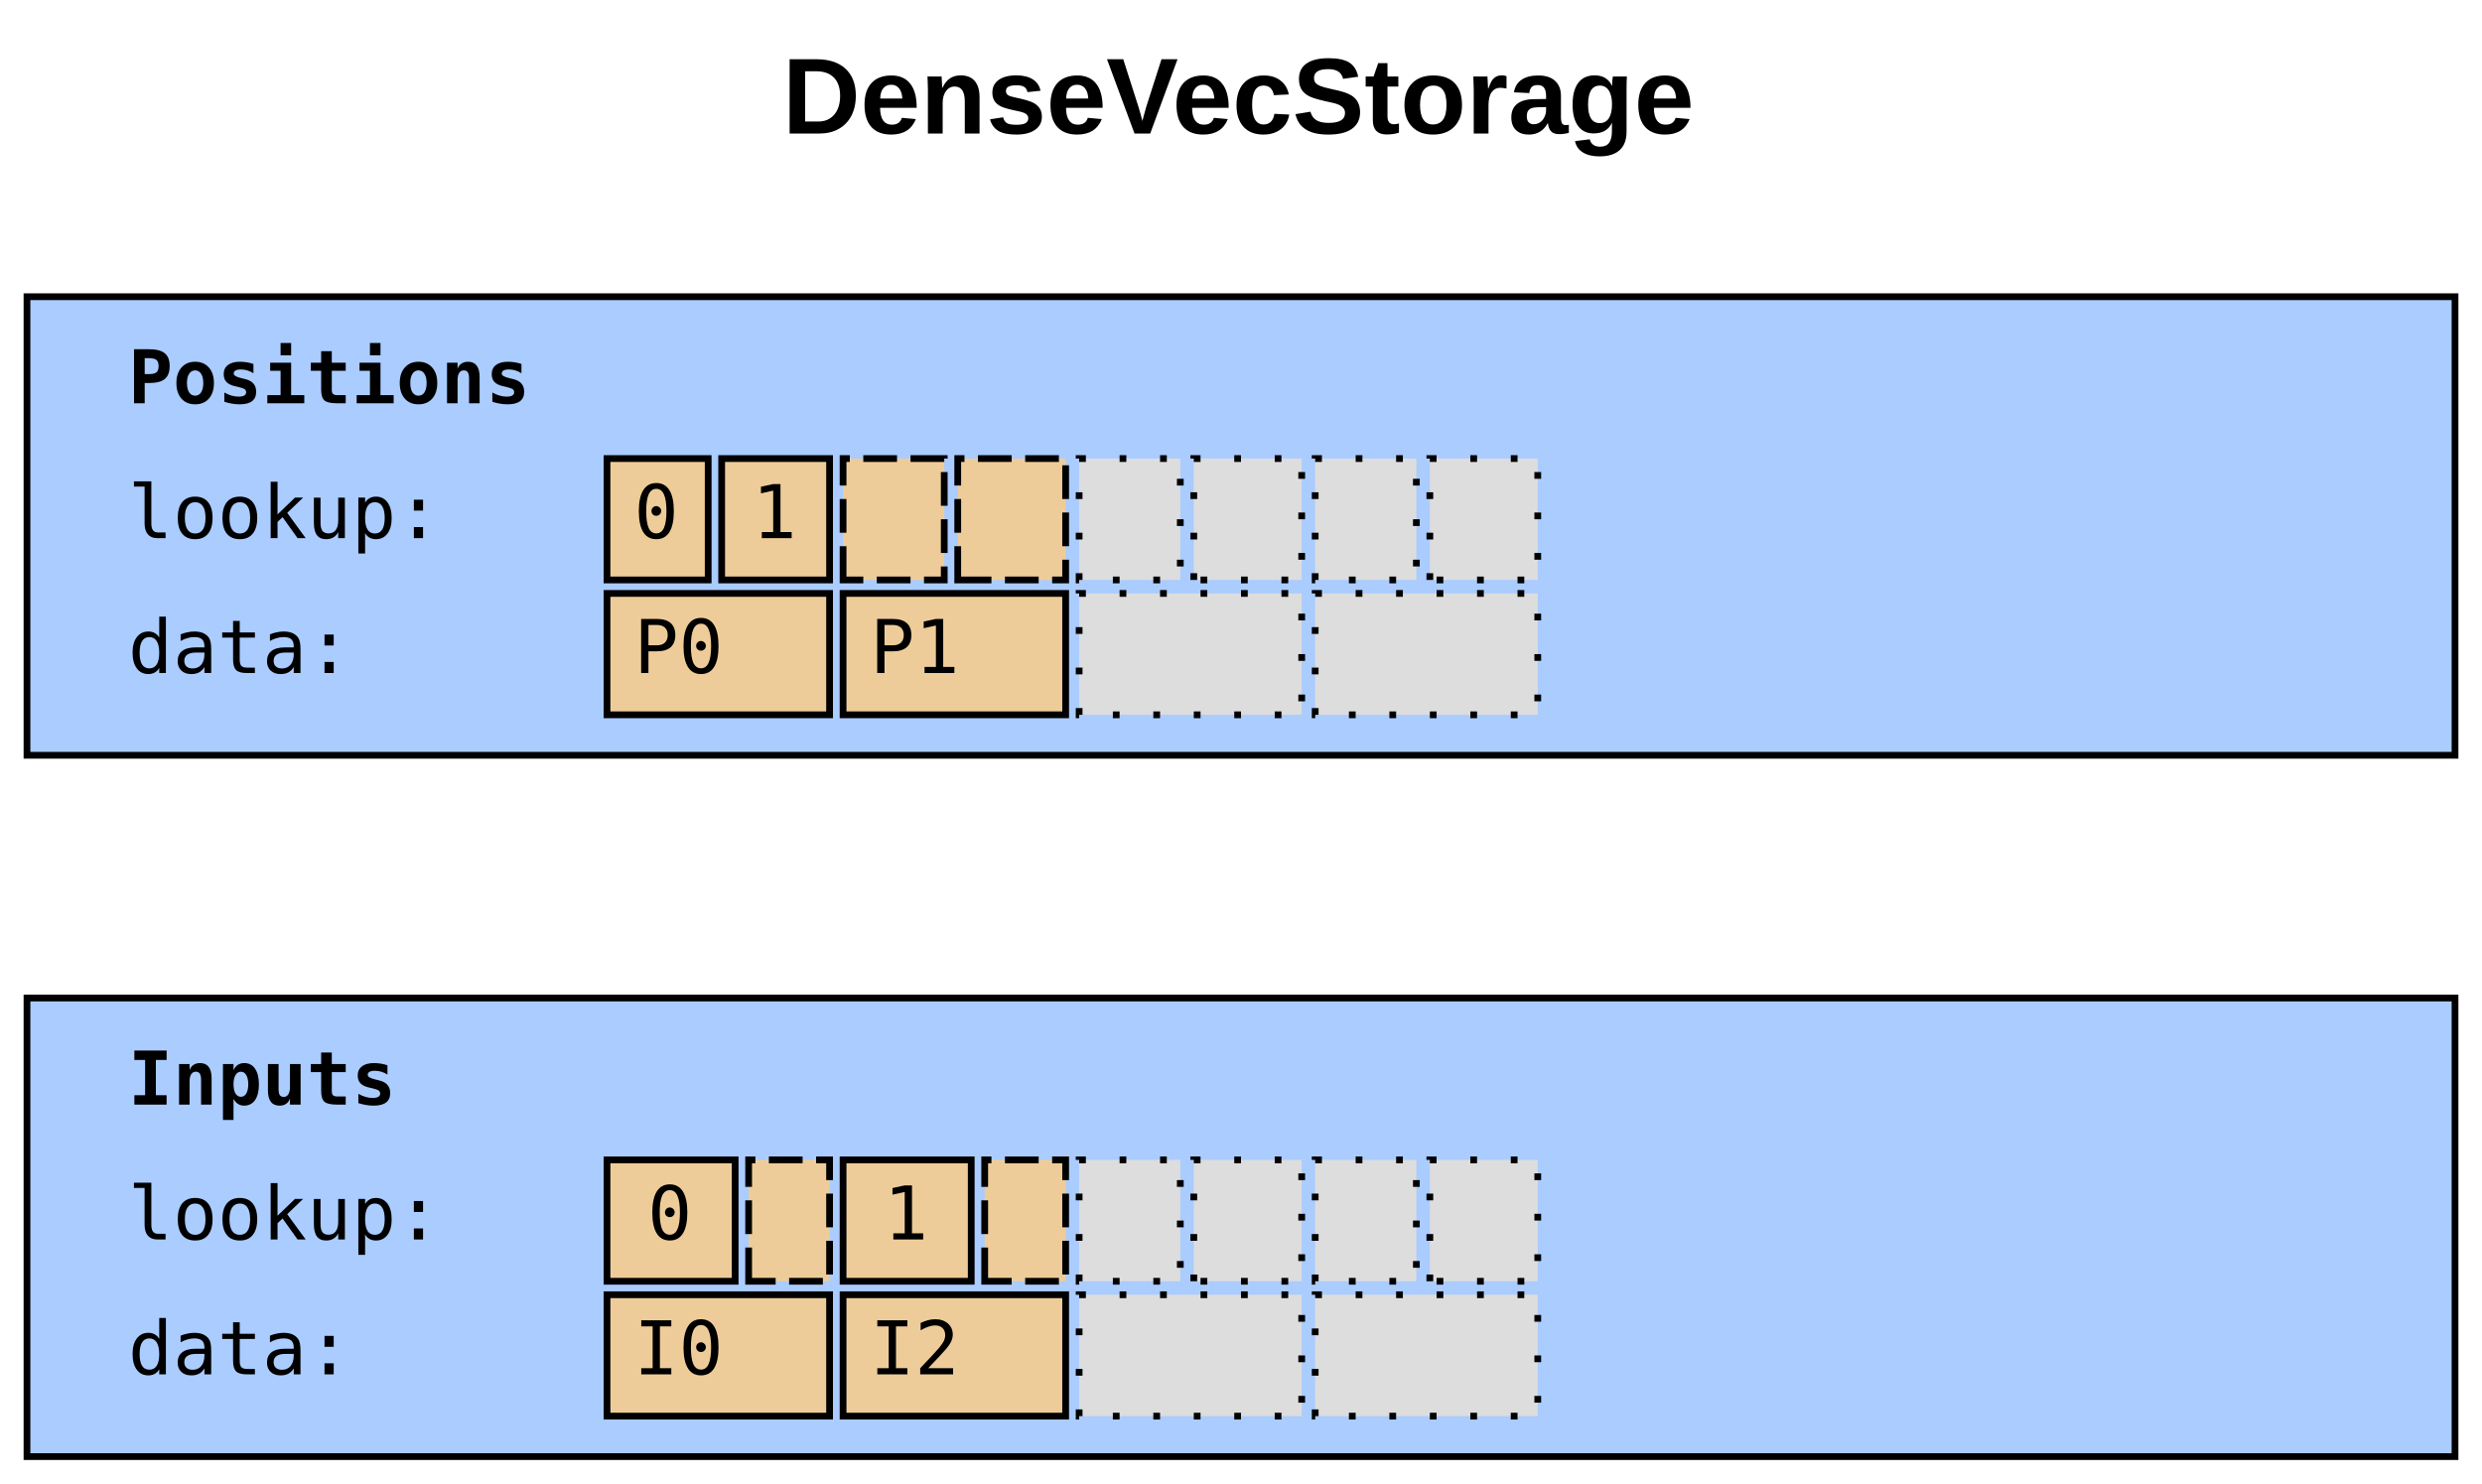
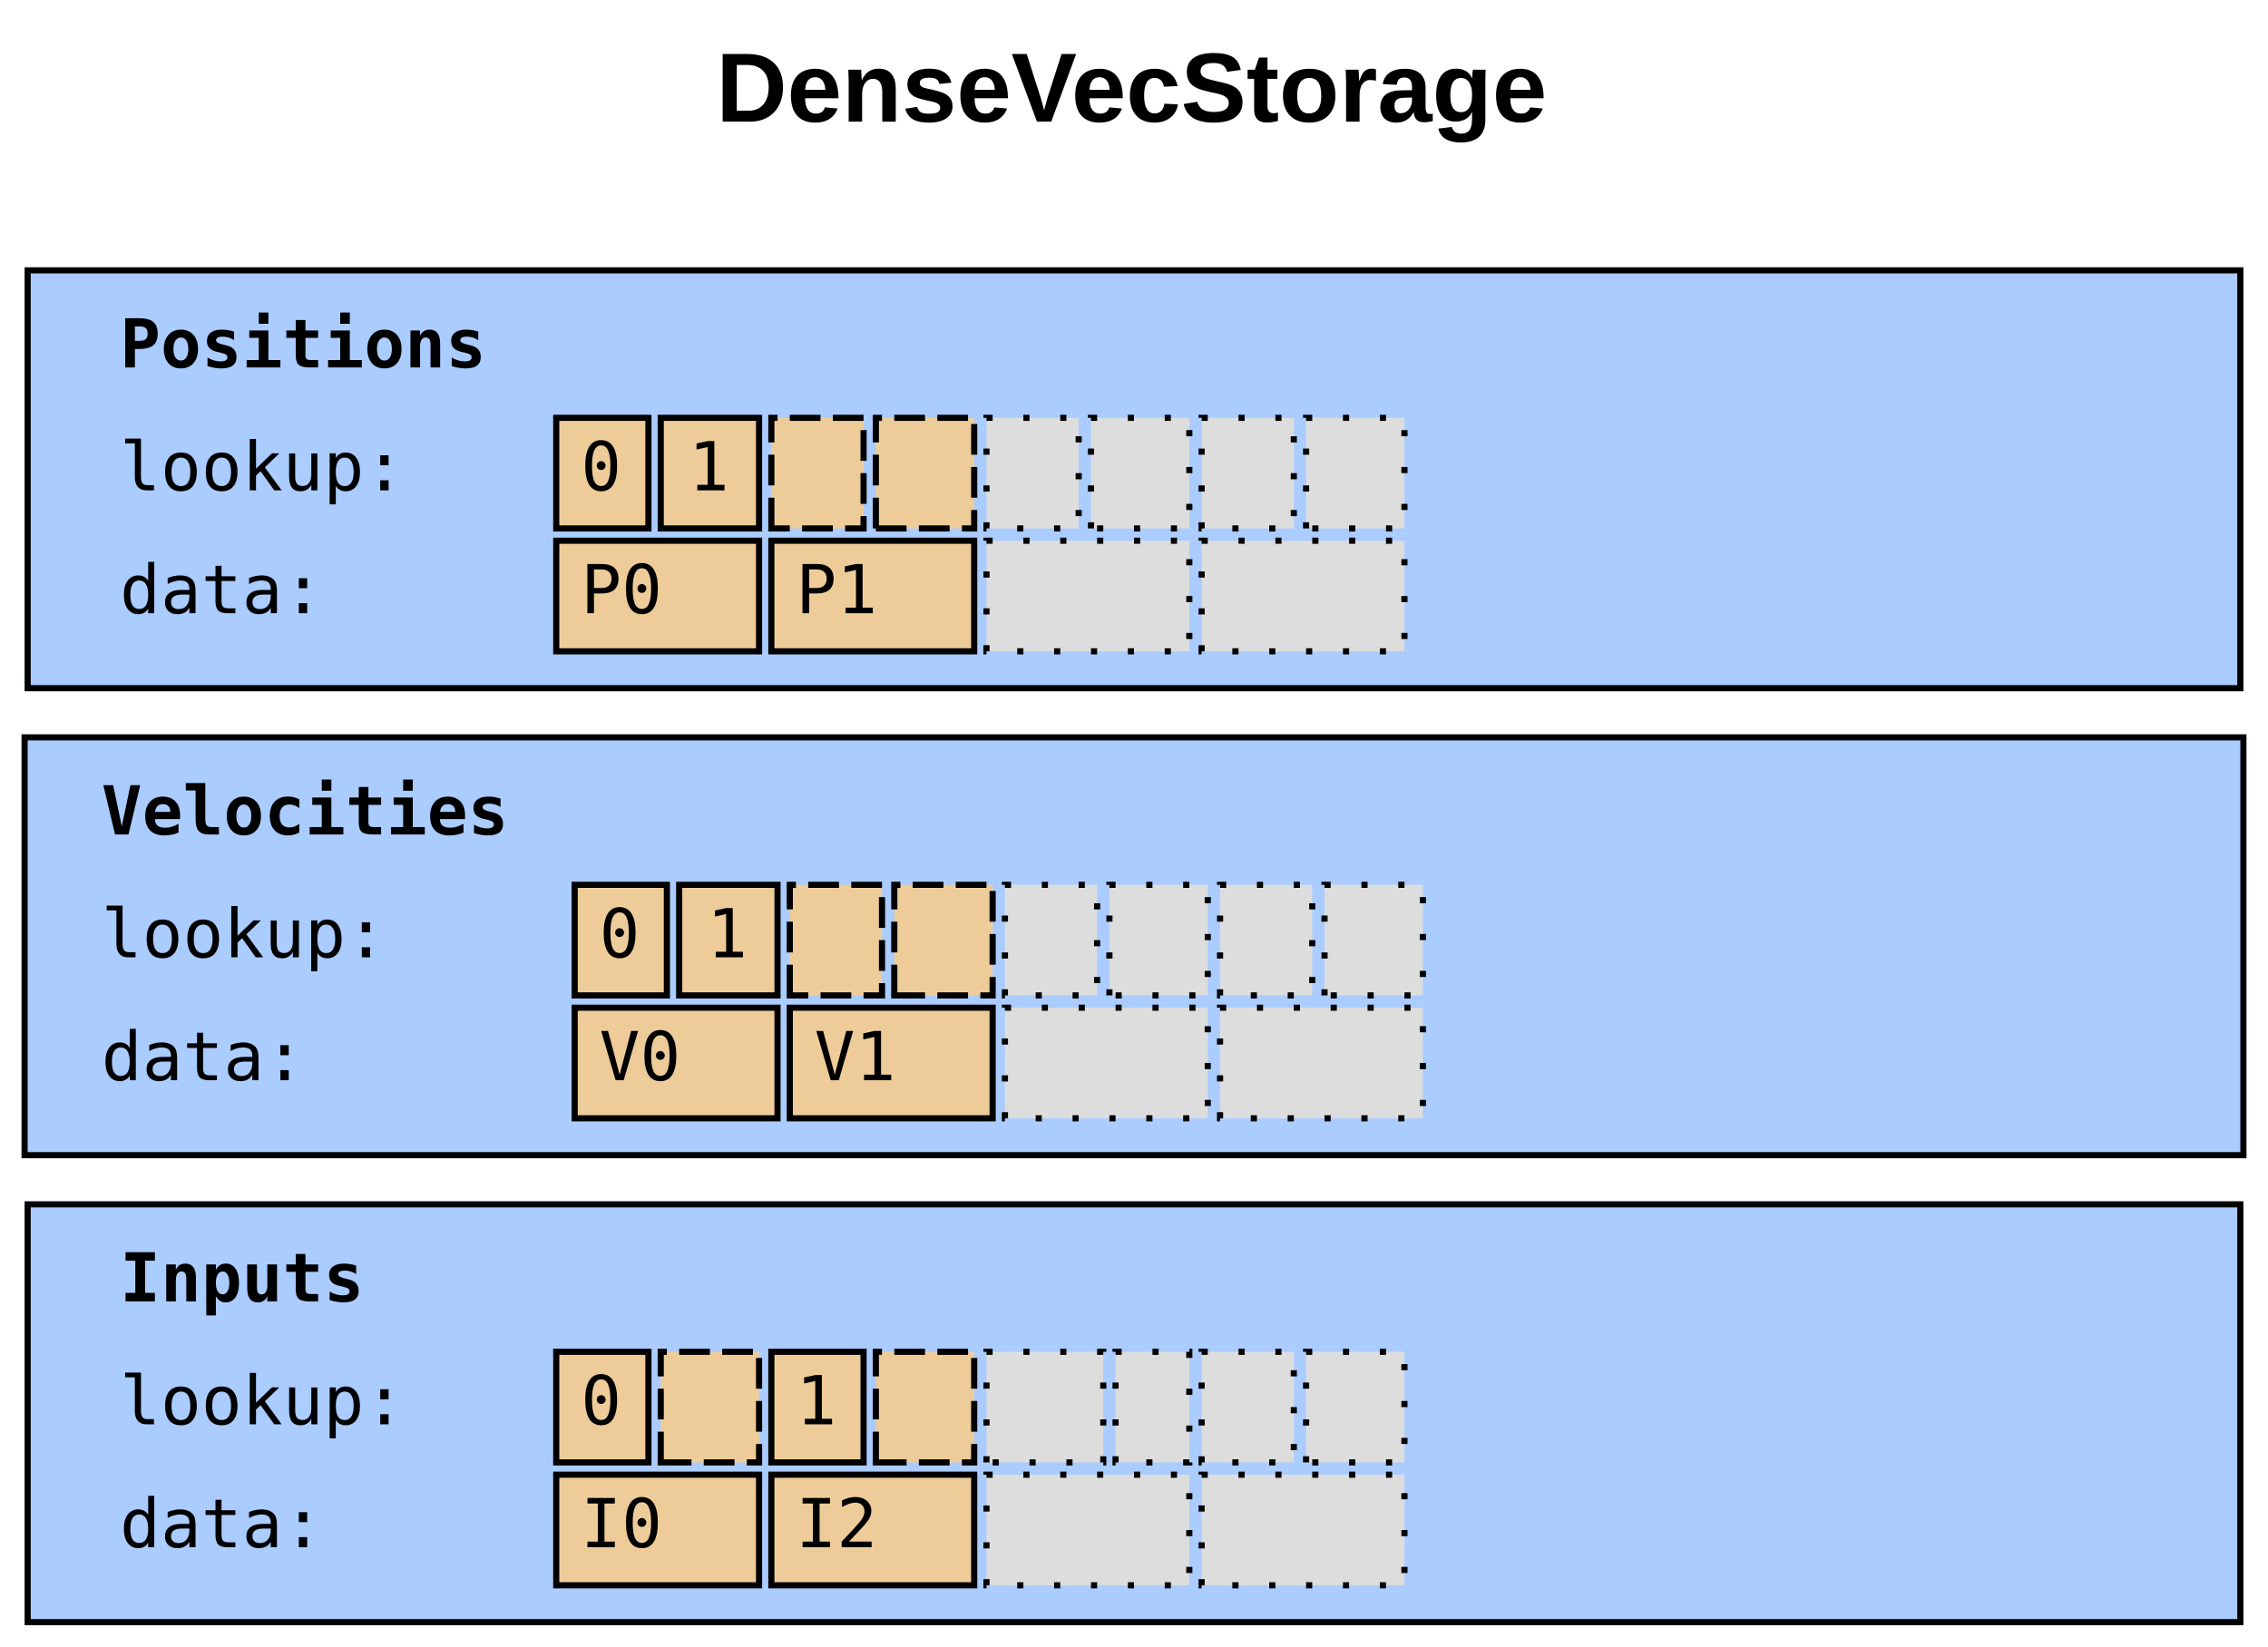
- <svg xmlns="http://www.w3.org/2000/svg" width="368pt" height="220pt" viewBox="0.00 0.00 368.00 220.00">
-   <g id="graph0" class="graph" transform="scale(1 1) rotate(0) translate(4 216)">
-     <text text-anchor="start" x="112" y="-196.2" font-family="Arial" font-weight="bold" font-size="16.00">DenseVecStorage</text>
+ <svg xmlns="http://www.w3.org/2000/svg" width="369pt" height="268pt" viewBox="0.00 0.00 369.00 268.00">
+   <g id="graph0" class="graph" transform="scale(1 1) rotate(0) translate(4 264)">
+     <text text-anchor="start" x="112.5" y="-244.2" font-family="Arial" font-weight="bold" font-size="16.00">DenseVecStorage</text>
    <g id="node1" class="node">
-       <polygon fill="#aaccff" stroke="black" points="360,-172 0,-172 0,-104 360,-104 360,-172" />
-       <text text-anchor="start" x="15" y="-156.2" font-family="consolas" font-weight="bold" font-size="11.00">Positions  </text>
-       <text text-anchor="start" x="15" y="-136.2" font-family="consolas" font-size="11.00">lookup: </text>
-       <polygon fill="#eecc99" stroke="none" points="86,-130 86,-148 101,-148 101,-130 86,-130" />
-       <polygon fill="none" stroke="black" points="86,-130 86,-148 101,-148 101,-130 86,-130" />
-       <text text-anchor="start" x="90" y="-136.2" font-family="consolas" font-size="11.00">0</text>
-       <polygon fill="#eecc99" stroke="none" points="103,-130 103,-148 119,-148 119,-130 103,-130" />
-       <polygon fill="none" stroke="black" points="103,-130 103,-148 119,-148 119,-130 103,-130" />
-       <text text-anchor="start" x="107.5" y="-136.2" font-family="consolas" font-size="11.00">1</text>
-       <polygon fill="#eecc99" stroke="none" points="121,-130 121,-148 136,-148 136,-130 121,-130" />
-       <polygon fill="none" stroke="black" stroke-dasharray="5,2" points="121,-130 121,-148 136,-148 136,-130 121,-130" />
-       <polygon fill="#eecc99" stroke="none" stroke-dasharray="5,2" points="138,-130 138,-148 154,-148 154,-130 138,-130" />
-       <polygon fill="none" stroke="black" stroke-dasharray="5,2" points="138,-130 138,-148 154,-148 154,-130 138,-130" />
-       <polygon fill="#dddddd" stroke="none" stroke-dasharray="5,2" points="156,-130 156,-148 171,-148 171,-130 156,-130" />
-       <polygon fill="none" stroke="black" stroke-dasharray="1,5" points="156,-130 156,-148 171,-148 171,-130 156,-130" />
-       <polygon fill="#dddddd" stroke="none" stroke-dasharray="1,5" points="173,-130 173,-148 189,-148 189,-130 173,-130" />
-       <polygon fill="none" stroke="black" stroke-dasharray="1,5" points="173,-130 173,-148 189,-148 189,-130 173,-130" />
-       <polygon fill="#dddddd" stroke="none" stroke-dasharray="1,5" points="191,-130 191,-148 206,-148 206,-130 191,-130" />
-       <polygon fill="none" stroke="black" stroke-dasharray="1,5" points="191,-130 191,-148 206,-148 206,-130 191,-130" />
-       <polygon fill="#dddddd" stroke="none" stroke-dasharray="1,5" points="208,-130 208,-148 224,-148 224,-130 208,-130" />
-       <polygon fill="none" stroke="black" stroke-dasharray="1,5" points="208,-130 208,-148 224,-148 224,-130 208,-130" />
-       <text text-anchor="start" x="15" y="-116.2" font-family="consolas" font-size="11.00">data: </text>
-       <polygon fill="#eecc99" stroke="none" stroke-dasharray="1,5" points="86,-110 86,-128 119,-128 119,-110 86,-110" />
-       <polygon fill="none" stroke="black" points="86,-110 86,-128 119,-128 119,-110 86,-110" />
-       <text text-anchor="start" x="90" y="-116.2" font-family="consolas" font-size="11.00"> P0 </text>
-       <polygon fill="#eecc99" stroke="none" points="121,-110 121,-128 154,-128 154,-110 121,-110" />
-       <polygon fill="none" stroke="black" points="121,-110 121,-128 154,-128 154,-110 121,-110" />
-       <text text-anchor="start" x="125" y="-116.2" font-family="consolas" font-size="11.00"> P1 </text>
-       <polygon fill="#dddddd" stroke="none" points="156,-110 156,-128 189,-128 189,-110 156,-110" />
-       <polygon fill="none" stroke="black" stroke-dasharray="1,5" points="156,-110 156,-128 189,-128 189,-110 156,-110" />
-       <text text-anchor="start" x="160" y="-116.2" font-family="consolas" font-size="11.00">    </text>
-       <polygon fill="#dddddd" stroke="none" stroke-dasharray="1,5" points="191,-110 191,-128 224,-128 224,-110 191,-110" />
-       <polygon fill="none" stroke="black" stroke-dasharray="1,5" points="191,-110 191,-128 224,-128 224,-110 191,-110" />
-       <text text-anchor="start" x="195" y="-116.2" font-family="consolas" font-size="11.00">    </text>
+       <polygon fill="#aaccff" stroke="black" points="360.5,-220 0.5,-220 0.5,-152 360.5,-152 360.5,-220" />
+       <text text-anchor="start" x="15.5" y="-204.2" font-family="consolas" font-weight="bold" font-size="11.00">Positions  </text>
+       <text text-anchor="start" x="15.5" y="-184.2" font-family="consolas" font-size="11.00">lookup: </text>
+       <polygon fill="#eecc99" stroke="none" points="86.5,-178 86.5,-196 101.5,-196 101.5,-178 86.5,-178" />
+       <polygon fill="none" stroke="black" points="86.5,-178 86.5,-196 101.5,-196 101.5,-178 86.5,-178" />
+       <text text-anchor="start" x="90.5" y="-184.2" font-family="consolas" font-size="11.00">0</text>
+       <polygon fill="#eecc99" stroke="none" points="103.5,-178 103.5,-196 119.5,-196 119.5,-178 103.5,-178" />
+       <polygon fill="none" stroke="black" points="103.5,-178 103.5,-196 119.5,-196 119.5,-178 103.5,-178" />
+       <text text-anchor="start" x="108" y="-184.2" font-family="consolas" font-size="11.00">1</text>
+       <polygon fill="#eecc99" stroke="none" points="121.5,-178 121.5,-196 136.5,-196 136.5,-178 121.5,-178" />
+       <polygon fill="none" stroke="black" stroke-dasharray="5,2" points="121.5,-178 121.5,-196 136.5,-196 136.5,-178 121.5,-178" />
+       <polygon fill="#eecc99" stroke="none" stroke-dasharray="5,2" points="138.5,-178 138.5,-196 154.5,-196 154.5,-178 138.5,-178" />
+       <polygon fill="none" stroke="black" stroke-dasharray="5,2" points="138.5,-178 138.5,-196 154.5,-196 154.5,-178 138.5,-178" />
+       <polygon fill="#dddddd" stroke="none" stroke-dasharray="5,2" points="156.5,-178 156.5,-196 171.5,-196 171.5,-178 156.5,-178" />
+       <polygon fill="none" stroke="black" stroke-dasharray="1,5" points="156.5,-178 156.5,-196 171.5,-196 171.5,-178 156.5,-178" />
+       <polygon fill="#dddddd" stroke="none" stroke-dasharray="1,5" points="173.5,-178 173.5,-196 189.5,-196 189.5,-178 173.5,-178" />
+       <polygon fill="none" stroke="black" stroke-dasharray="1,5" points="173.5,-178 173.5,-196 189.5,-196 189.5,-178 173.5,-178" />
+       <polygon fill="#dddddd" stroke="none" stroke-dasharray="1,5" points="191.5,-178 191.5,-196 206.5,-196 206.5,-178 191.5,-178" />
+       <polygon fill="none" stroke="black" stroke-dasharray="1,5" points="191.5,-178 191.5,-196 206.5,-196 206.5,-178 191.5,-178" />
+       <polygon fill="#dddddd" stroke="none" stroke-dasharray="1,5" points="208.5,-178 208.5,-196 224.5,-196 224.5,-178 208.5,-178" />
+       <polygon fill="none" stroke="black" stroke-dasharray="1,5" points="208.5,-178 208.5,-196 224.5,-196 224.5,-178 208.5,-178" />
+       <text text-anchor="start" x="15.5" y="-164.2" font-family="consolas" font-size="11.00">data: </text>
+       <polygon fill="#eecc99" stroke="none" stroke-dasharray="1,5" points="86.5,-158 86.5,-176 119.5,-176 119.5,-158 86.5,-158" />
+       <polygon fill="none" stroke="black" points="86.5,-158 86.5,-176 119.5,-176 119.5,-158 86.5,-158" />
+       <text text-anchor="start" x="90.5" y="-164.2" font-family="consolas" font-size="11.00"> P0 </text>
+       <polygon fill="#eecc99" stroke="none" points="121.5,-158 121.5,-176 154.5,-176 154.5,-158 121.5,-158" />
+       <polygon fill="none" stroke="black" points="121.5,-158 121.5,-176 154.5,-176 154.5,-158 121.5,-158" />
+       <text text-anchor="start" x="125.5" y="-164.2" font-family="consolas" font-size="11.00"> P1 </text>
+       <polygon fill="#dddddd" stroke="none" points="156.5,-158 156.5,-176 189.5,-176 189.5,-158 156.5,-158" />
+       <polygon fill="none" stroke="black" stroke-dasharray="1,5" points="156.5,-158 156.5,-176 189.5,-176 189.5,-158 156.5,-158" />
+       <text text-anchor="start" x="160.5" y="-164.2" font-family="consolas" font-size="11.00">    </text>
+       <polygon fill="#dddddd" stroke="none" stroke-dasharray="1,5" points="191.5,-158 191.5,-176 224.5,-176 224.5,-158 191.5,-158" />
+       <polygon fill="none" stroke="black" stroke-dasharray="1,5" points="191.5,-158 191.5,-176 224.5,-176 224.5,-158 191.5,-158" />
+       <text text-anchor="start" x="195.5" y="-164.2" font-family="consolas" font-size="11.00">    </text>
    </g>
    <g id="node2" class="node">
-       <polygon fill="#aaccff" stroke="black" points="360,-68 0,-68 0,-0 360,-0 360,-68" />
-       <text text-anchor="start" x="15" y="-52.2" font-family="consolas" font-weight="bold" font-size="11.00">Inputs     </text>
-       <text text-anchor="start" x="15" y="-32.2" font-family="consolas" font-size="11.00">lookup: </text>
-       <polygon fill="#eecc99" stroke="none" points="86,-26 86,-44 105,-44 105,-26 86,-26" />
-       <polygon fill="none" stroke="black" points="86,-26 86,-44 105,-44 105,-26 86,-26" />
-       <text text-anchor="start" x="92" y="-32.2" font-family="consolas" font-size="11.00">0</text>
-       <polygon fill="#eecc99" stroke="none" points="107,-26 107,-44 119,-44 119,-26 107,-26" />
-       <polygon fill="none" stroke="black" stroke-dasharray="5,2" points="107,-26 107,-44 119,-44 119,-26 107,-26" />
-       <polygon fill="#eecc99" stroke="none" stroke-dasharray="5,2" points="121,-26 121,-44 140,-44 140,-26 121,-26" />
-       <polygon fill="none" stroke="black" points="121,-26 121,-44 140,-44 140,-26 121,-26" />
-       <text text-anchor="start" x="127" y="-32.2" font-family="consolas" font-size="11.00">1</text>
-       <polygon fill="#eecc99" stroke="none" points="142,-26 142,-44 154,-44 154,-26 142,-26" />
-       <polygon fill="none" stroke="black" stroke-dasharray="5,2" points="142,-26 142,-44 154,-44 154,-26 142,-26" />
-       <polygon fill="#dddddd" stroke="none" stroke-dasharray="5,2" points="156,-26 156,-44 171,-44 171,-26 156,-26" />
-       <polygon fill="none" stroke="black" stroke-dasharray="1,5" points="156,-26 156,-44 171,-44 171,-26 156,-26" />
-       <polygon fill="#dddddd" stroke="none" stroke-dasharray="1,5" points="173,-26 173,-44 189,-44 189,-26 173,-26" />
-       <polygon fill="none" stroke="black" stroke-dasharray="1,5" points="173,-26 173,-44 189,-44 189,-26 173,-26" />
-       <polygon fill="#dddddd" stroke="none" stroke-dasharray="1,5" points="191,-26 191,-44 206,-44 206,-26 191,-26" />
-       <polygon fill="none" stroke="black" stroke-dasharray="1,5" points="191,-26 191,-44 206,-44 206,-26 191,-26" />
-       <polygon fill="#dddddd" stroke="none" stroke-dasharray="1,5" points="208,-26 208,-44 224,-44 224,-26 208,-26" />
-       <polygon fill="none" stroke="black" stroke-dasharray="1,5" points="208,-26 208,-44 224,-44 224,-26 208,-26" />
-       <text text-anchor="start" x="15" y="-12.2" font-family="consolas" font-size="11.00">data: </text>
-       <polygon fill="#eecc99" stroke="none" stroke-dasharray="1,5" points="86,-6 86,-24 119,-24 119,-6 86,-6" />
-       <polygon fill="none" stroke="black" points="86,-6 86,-24 119,-24 119,-6 86,-6" />
-       <text text-anchor="start" x="90" y="-12.2" font-family="consolas" font-size="11.00"> I0 </text>
-       <polygon fill="#eecc99" stroke="none" points="121,-6 121,-24 154,-24 154,-6 121,-6" />
-       <polygon fill="none" stroke="black" points="121,-6 121,-24 154,-24 154,-6 121,-6" />
-       <text text-anchor="start" x="125" y="-12.2" font-family="consolas" font-size="11.00"> I2 </text>
-       <polygon fill="#dddddd" stroke="none" points="156,-6 156,-24 189,-24 189,-6 156,-6" />
-       <polygon fill="none" stroke="black" stroke-dasharray="1,5" points="156,-6 156,-24 189,-24 189,-6 156,-6" />
-       <text text-anchor="start" x="160" y="-12.2" font-family="consolas" font-size="11.00">    </text>
-       <polygon fill="#dddddd" stroke="none" stroke-dasharray="1,5" points="191,-6 191,-24 224,-24 224,-6 191,-6" />
-       <polygon fill="none" stroke="black" stroke-dasharray="1,5" points="191,-6 191,-24 224,-24 224,-6 191,-6" />
-       <text text-anchor="start" x="195" y="-12.2" font-family="consolas" font-size="11.00">    </text>
+       <polygon fill="#aaccff" stroke="black" points="361,-144 0,-144 0,-76 361,-76 361,-144" />
+       <text text-anchor="start" x="12.5" y="-128.2" font-family="consolas" font-weight="bold" font-size="11.00">Velocities  </text>
+       <text text-anchor="start" x="12.5" y="-108.2" font-family="consolas" font-size="11.00">lookup: </text>
+       <polygon fill="#eecc99" stroke="none" points="89.5,-102 89.5,-120 104.5,-120 104.5,-102 89.5,-102" />
+       <polygon fill="none" stroke="black" points="89.5,-102 89.5,-120 104.5,-120 104.5,-102 89.5,-102" />
+       <text text-anchor="start" x="93.5" y="-108.2" font-family="consolas" font-size="11.00">0</text>
+       <polygon fill="#eecc99" stroke="none" points="106.5,-102 106.5,-120 122.5,-120 122.5,-102 106.5,-102" />
+       <polygon fill="none" stroke="black" points="106.5,-102 106.5,-120 122.5,-120 122.5,-102 106.5,-102" />
+       <text text-anchor="start" x="111" y="-108.2" font-family="consolas" font-size="11.00">1</text>
+       <polygon fill="#eecc99" stroke="none" points="124.5,-102 124.5,-120 139.5,-120 139.5,-102 124.5,-102" />
+       <polygon fill="none" stroke="black" stroke-dasharray="5,2" points="124.5,-102 124.5,-120 139.5,-120 139.5,-102 124.5,-102" />
+       <polygon fill="#eecc99" stroke="none" stroke-dasharray="5,2" points="141.5,-102 141.5,-120 157.5,-120 157.5,-102 141.5,-102" />
+       <polygon fill="none" stroke="black" stroke-dasharray="5,2" points="141.5,-102 141.5,-120 157.5,-120 157.5,-102 141.5,-102" />
+       <polygon fill="#dddddd" stroke="none" stroke-dasharray="5,2" points="159.5,-102 159.5,-120 174.5,-120 174.5,-102 159.5,-102" />
+       <polygon fill="none" stroke="black" stroke-dasharray="1,5" points="159.5,-102 159.5,-120 174.5,-120 174.5,-102 159.5,-102" />
+       <polygon fill="#dddddd" stroke="none" stroke-dasharray="1,5" points="176.5,-102 176.5,-120 192.5,-120 192.5,-102 176.5,-102" />
+       <polygon fill="none" stroke="black" stroke-dasharray="1,5" points="176.5,-102 176.5,-120 192.5,-120 192.5,-102 176.5,-102" />
+       <polygon fill="#dddddd" stroke="none" stroke-dasharray="1,5" points="194.5,-102 194.5,-120 209.5,-120 209.5,-102 194.5,-102" />
+       <polygon fill="none" stroke="black" stroke-dasharray="1,5" points="194.5,-102 194.5,-120 209.5,-120 209.5,-102 194.5,-102" />
+       <polygon fill="#dddddd" stroke="none" stroke-dasharray="1,5" points="211.5,-102 211.5,-120 227.5,-120 227.5,-102 211.5,-102" />
+       <polygon fill="none" stroke="black" stroke-dasharray="1,5" points="211.5,-102 211.5,-120 227.5,-120 227.5,-102 211.5,-102" />
+       <text text-anchor="start" x="12.5" y="-88.2" font-family="consolas" font-size="11.00">data: </text>
+       <polygon fill="#eecc99" stroke="none" stroke-dasharray="1,5" points="89.5,-82 89.5,-100 122.5,-100 122.5,-82 89.5,-82" />
+       <polygon fill="none" stroke="black" points="89.5,-82 89.5,-100 122.5,-100 122.5,-82 89.5,-82" />
+       <text text-anchor="start" x="93.5" y="-88.2" font-family="consolas" font-size="11.00"> V0 </text>
+       <polygon fill="#eecc99" stroke="none" points="124.5,-82 124.5,-100 157.5,-100 157.5,-82 124.5,-82" />
+       <polygon fill="none" stroke="black" points="124.5,-82 124.5,-100 157.5,-100 157.5,-82 124.5,-82" />
+       <text text-anchor="start" x="128.5" y="-88.2" font-family="consolas" font-size="11.00"> V1 </text>
+       <polygon fill="#dddddd" stroke="none" points="159.5,-82 159.5,-100 192.5,-100 192.5,-82 159.5,-82" />
+       <polygon fill="none" stroke="black" stroke-dasharray="1,5" points="159.5,-82 159.5,-100 192.5,-100 192.5,-82 159.5,-82" />
+       <text text-anchor="start" x="163.5" y="-88.2" font-family="consolas" font-size="11.00">    </text>
+       <polygon fill="#dddddd" stroke="none" stroke-dasharray="1,5" points="194.5,-82 194.5,-100 227.5,-100 227.5,-82 194.5,-82" />
+       <polygon fill="none" stroke="black" stroke-dasharray="1,5" points="194.5,-82 194.5,-100 227.5,-100 227.5,-82 194.5,-82" />
+       <text text-anchor="start" x="198.5" y="-88.2" font-family="consolas" font-size="11.00">    </text>
+     </g>
+     <g id="node3" class="node">
+       <polygon fill="#aaccff" stroke="black" points="360.5,-68 0.5,-68 0.5,-0 360.5,-0 360.5,-68" />
+       <text text-anchor="start" x="15.5" y="-52.2" font-family="consolas" font-weight="bold" font-size="11.00">Inputs     </text>
+       <text text-anchor="start" x="15.5" y="-32.2" font-family="consolas" font-size="11.00">lookup: </text>
+       <polygon fill="#eecc99" stroke="none" points="86.5,-26 86.5,-44 101.5,-44 101.5,-26 86.5,-26" />
+       <polygon fill="none" stroke="black" points="86.5,-26 86.5,-44 101.5,-44 101.5,-26 86.5,-26" />
+       <text text-anchor="start" x="90.5" y="-32.2" font-family="consolas" font-size="11.00">0</text>
+       <polygon fill="#eecc99" stroke="none" points="103.5,-26 103.5,-44 119.5,-44 119.5,-26 103.5,-26" />
+       <polygon fill="none" stroke="black" stroke-dasharray="5,2" points="103.5,-26 103.5,-44 119.5,-44 119.5,-26 103.5,-26" />
+       <text text-anchor="start" x="108" y="-32.2" font-family="consolas" font-size="11.00"> </text>
+       <polygon fill="#eecc99" stroke="none" stroke-dasharray="5,2" points="121.5,-26 121.5,-44 136.5,-44 136.5,-26 121.5,-26" />
+       <polygon fill="none" stroke="black" points="121.5,-26 121.5,-44 136.5,-44 136.5,-26 121.5,-26" />
+       <text text-anchor="start" x="125.5" y="-32.2" font-family="consolas" font-size="11.00">1</text>
+       <polygon fill="#eecc99" stroke="none" points="138.5,-26 138.5,-44 154.5,-44 154.5,-26 138.5,-26" />
+       <polygon fill="none" stroke="black" stroke-dasharray="5,2" points="138.5,-26 138.5,-44 154.5,-44 154.5,-26 138.5,-26" />
+       <text text-anchor="start" x="143" y="-32.2" font-family="consolas" font-size="11.00"> </text>
+       <polygon fill="#dddddd" stroke="none" stroke-dasharray="5,2" points="156.5,-26 156.5,-44 175.5,-44 175.5,-26 156.5,-26" />
+       <polygon fill="none" stroke="black" stroke-dasharray="1,5" points="156.5,-26 156.5,-44 175.5,-44 175.5,-26 156.5,-26" />
+       <text text-anchor="start" x="162.5" y="-32.2" font-family="consolas" font-size="11.00"> </text>
+       <polygon fill="#dddddd" stroke="none" stroke-dasharray="1,5" points="177.5,-26 177.5,-44 189.5,-44 189.5,-26 177.5,-26" />
+       <polygon fill="none" stroke="black" stroke-dasharray="1,5" points="177.5,-26 177.5,-44 189.5,-44 189.5,-26 177.5,-26" />
+       <polygon fill="#dddddd" stroke="none" stroke-dasharray="1,5" points="191.5,-26 191.5,-44 206.5,-44 206.5,-26 191.5,-26" />
+       <polygon fill="none" stroke="black" stroke-dasharray="1,5" points="191.5,-26 191.5,-44 206.5,-44 206.5,-26 191.5,-26" />
+       <polygon fill="#dddddd" stroke="none" stroke-dasharray="1,5" points="208.5,-26 208.5,-44 224.5,-44 224.5,-26 208.5,-26" />
+       <polygon fill="none" stroke="black" stroke-dasharray="1,5" points="208.5,-26 208.5,-44 224.5,-44 224.5,-26 208.5,-26" />
+       <text text-anchor="start" x="15.5" y="-12.2" font-family="consolas" font-size="11.00">data: </text>
+       <polygon fill="#eecc99" stroke="none" stroke-dasharray="1,5" points="86.5,-6 86.5,-24 119.5,-24 119.5,-6 86.5,-6" />
+       <polygon fill="none" stroke="black" points="86.5,-6 86.5,-24 119.5,-24 119.5,-6 86.5,-6" />
+       <text text-anchor="start" x="90.5" y="-12.2" font-family="consolas" font-size="11.00"> I0 </text>
+       <polygon fill="#eecc99" stroke="none" points="121.5,-6 121.5,-24 154.5,-24 154.5,-6 121.5,-6" />
+       <polygon fill="none" stroke="black" points="121.5,-6 121.5,-24 154.5,-24 154.5,-6 121.5,-6" />
+       <text text-anchor="start" x="125.5" y="-12.2" font-family="consolas" font-size="11.00"> I2 </text>
+       <polygon fill="#dddddd" stroke="none" points="156.5,-6 156.5,-24 189.5,-24 189.5,-6 156.5,-6" />
+       <polygon fill="none" stroke="black" stroke-dasharray="1,5" points="156.5,-6 156.5,-24 189.5,-24 189.5,-6 156.5,-6" />
+       <text text-anchor="start" x="160.5" y="-12.2" font-family="consolas" font-size="11.00">    </text>
+       <polygon fill="#dddddd" stroke="none" stroke-dasharray="1,5" points="191.5,-6 191.5,-24 224.5,-24 224.5,-6 191.5,-6" />
+       <polygon fill="none" stroke="black" stroke-dasharray="1,5" points="191.5,-6 191.5,-24 224.5,-24 224.5,-6 191.5,-6" />
+       <text text-anchor="start" x="195.5" y="-12.2" font-family="consolas" font-size="11.00">    </text>
    </g>
  </g>
</svg>
